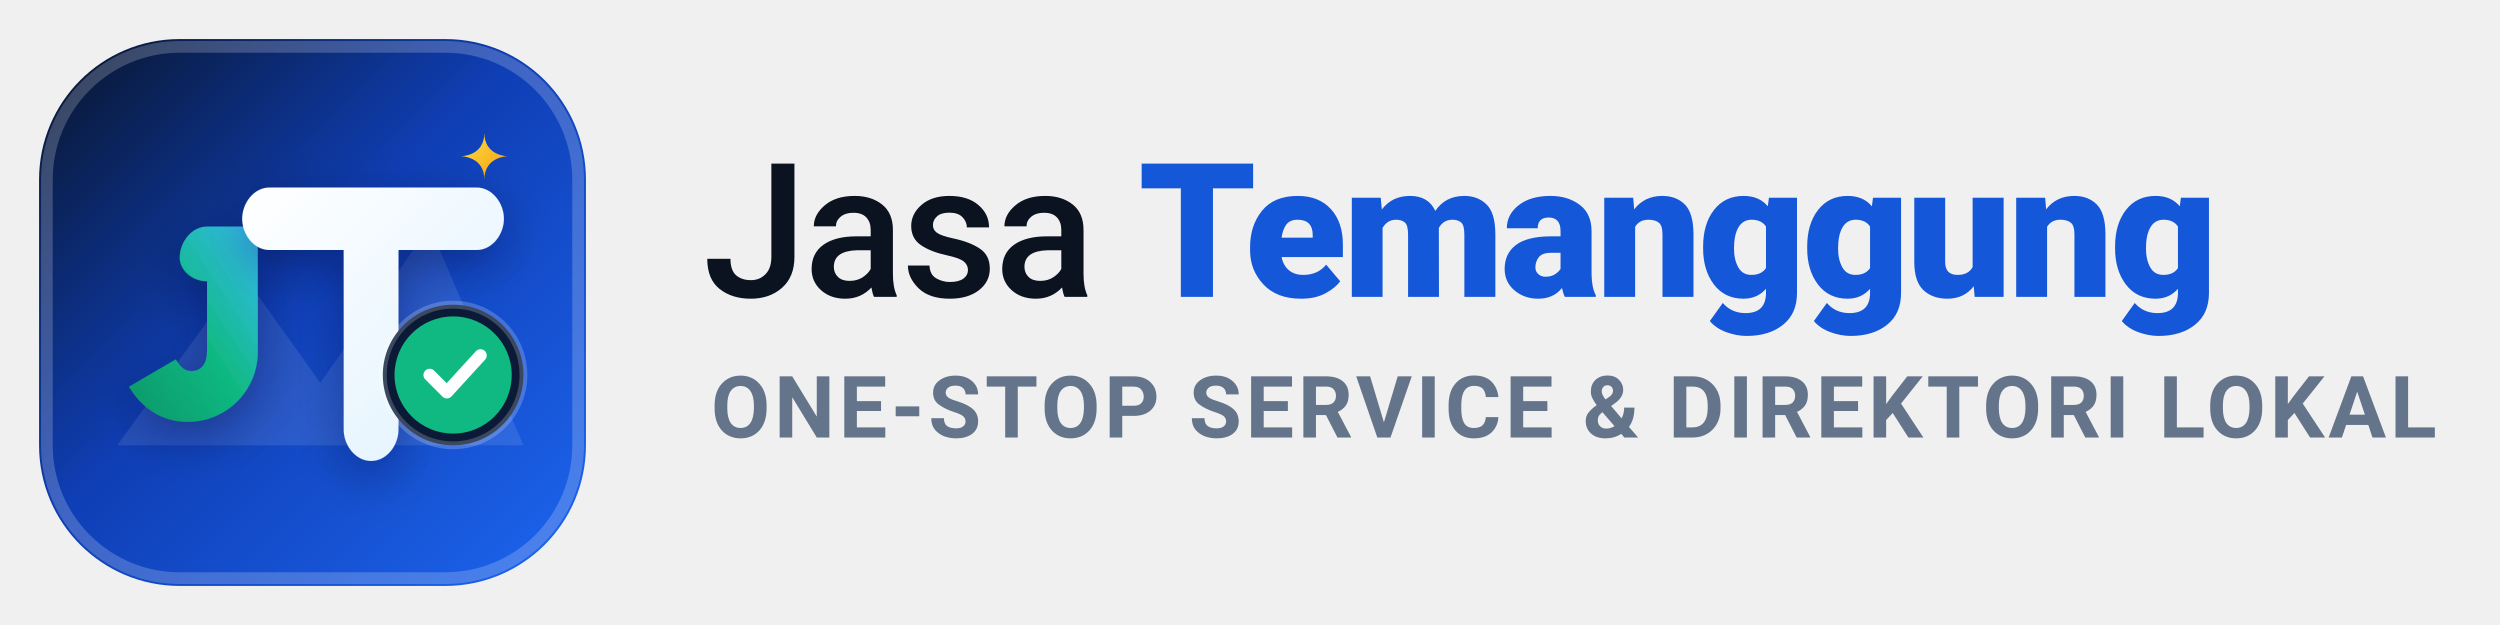
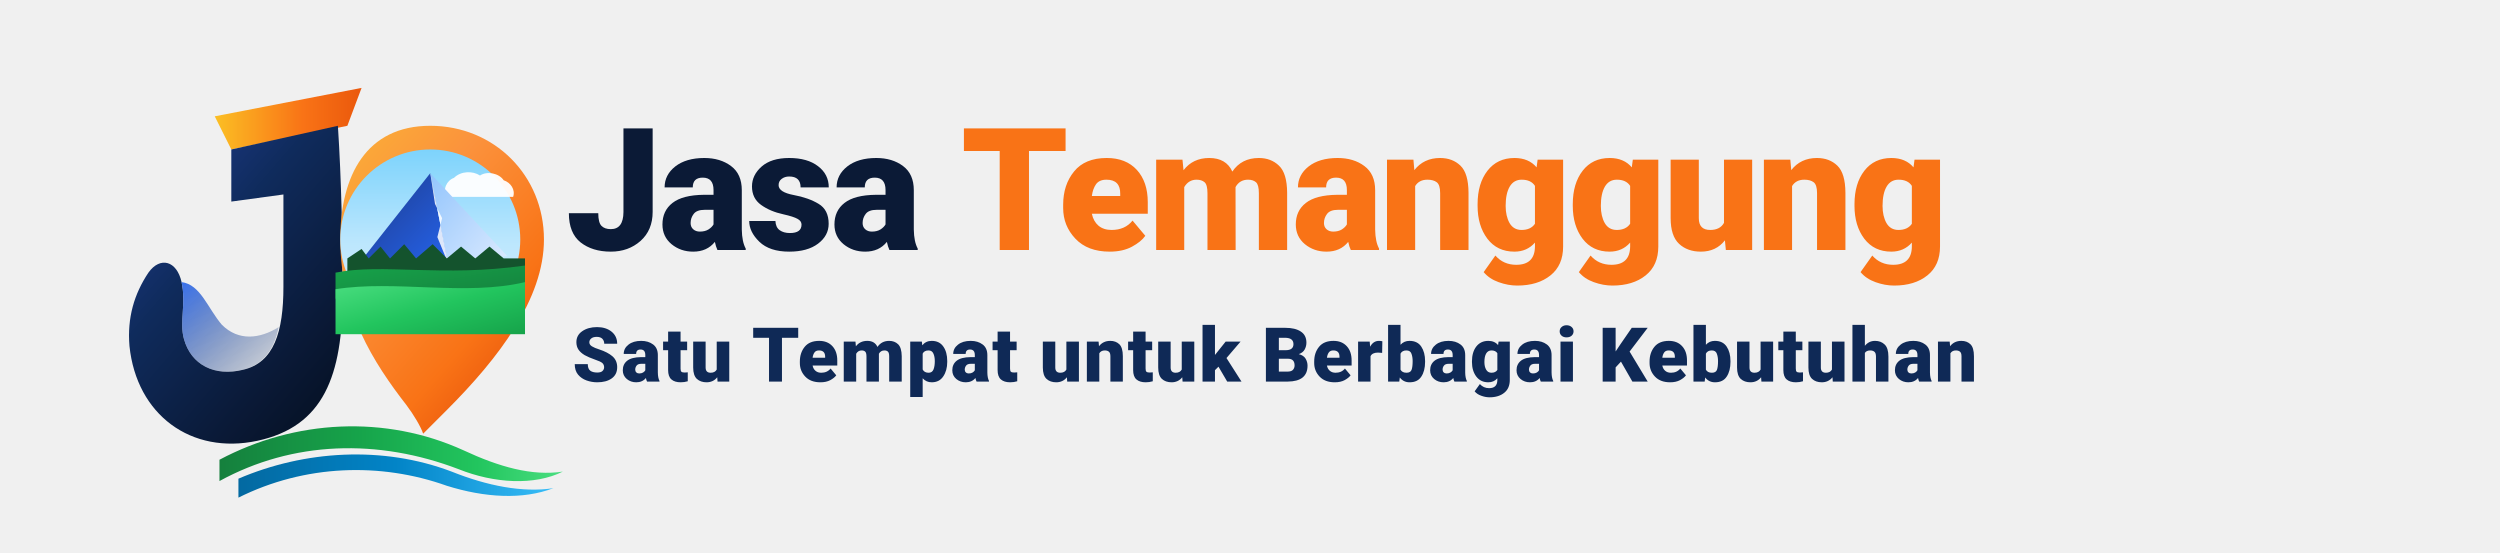
- <svg xmlns="http://www.w3.org/2000/svg" viewBox="0 0 320 80" fill="none">
+ <svg xmlns="http://www.w3.org/2000/svg" viewBox="0 0 380 84" fill="none">
  <defs>
-     <linearGradient id="logoBg" x1="0%" y1="0%" x2="100%" y2="100%">
-       <stop offset="0%" stop-color="#091428" />
-       <stop offset="45%" stop-color="#0f3eb5" />
-       <stop offset="100%" stop-color="#1d66f0" />
+     <linearGradient id="hljTop" x1="0%" y1="0%" x2="100%" y2="0%">
+       <stop offset="0%" stop-color="#fbbf24" />
+       <stop offset="60%" stop-color="#f97316" />
+       <stop offset="100%" stop-color="#ea580c" />
    </linearGradient>
-     <linearGradient id="logoTeal" x1="0%" y1="100%" x2="100%" y2="0%">
-       <stop offset="0%" stop-color="#059669" />
-       <stop offset="50%" stop-color="#10b981" />
+     <linearGradient id="hljBody" x1="15%" y1="5%" x2="85%" y2="95%">
+       <stop offset="0%" stop-color="#1e3a8a" />
+       <stop offset="35%" stop-color="#0f2b5c" />
+       <stop offset="80%" stop-color="#0a1936" />
+       <stop offset="100%" stop-color="#061226" />
+     </linearGradient>
+     <linearGradient id="hljBevel" x1="0%" y1="0%" x2="100%" y2="100%">
+       <stop offset="0%" stop-color="#2563eb" stop-opacity="0.9" />
+       <stop offset="100%" stop-color="#0f2b5c" stop-opacity="0.1" />
+     </linearGradient>
+     <linearGradient id="hlPin" x1="10%" y1="0%" x2="85%" y2="100%">
+       <stop offset="0%" stop-color="#fbad38" />
+       <stop offset="30%" stop-color="#fb923c" />
+       <stop offset="70%" stop-color="#f97316" />
+       <stop offset="90%" stop-color="#ea580c" />
+       <stop offset="100%" stop-color="#dc2626" />
+     </linearGradient>
+     <linearGradient id="hlSky" x1="50%" y1="0%" x2="50%" y2="100%">
+       <stop offset="0%" stop-color="#7dd3fc" />
+       <stop offset="50%" stop-color="#bae6fd" />
+       <stop offset="100%" stop-color="#e0f2fe" />
+     </linearGradient>
+     <linearGradient id="hlMtnDark" x1="0%" y1="0%" x2="100%" y2="100%">
+       <stop offset="0%" stop-color="#1e3a8a" />
+       <stop offset="100%" stop-color="#2563eb" />
+     </linearGradient>
+     <linearGradient id="hlMtnLight" x1="0%" y1="0%" x2="100%" y2="100%">
+       <stop offset="0%" stop-color="#93c5fd" />
+       <stop offset="100%" stop-color="#dbeafe" />
+     </linearGradient>
+     <linearGradient id="hlHill1" x1="0%" y1="0%" x2="100%" y2="100%">
+       <stop offset="0%" stop-color="#16a34a" />
+       <stop offset="100%" stop-color="#15803d" />
+     </linearGradient>
+     <linearGradient id="hlHill2" x1="0%" y1="0%" x2="100%" y2="100%">
+       <stop offset="0%" stop-color="#4ade80" />
+       <stop offset="50%" stop-color="#22c55e" />
+       <stop offset="100%" stop-color="#16a34a" />
+     </linearGradient>
+     <linearGradient id="hlWaveGreen" x1="0%" y1="0%" x2="100%" y2="0%">
+       <stop offset="0%" stop-color="#15803d" />
+       <stop offset="40%" stop-color="#16a34a" />
+       <stop offset="75%" stop-color="#22c55e" />
+       <stop offset="100%" stop-color="#4ade80" />
+     </linearGradient>
+     <linearGradient id="hlWaveBlue" x1="0%" y1="0%" x2="100%" y2="0%">
+       <stop offset="0%" stop-color="#0369a1" />
+       <stop offset="50%" stop-color="#0284c7" />
      <stop offset="100%" stop-color="#38bdf8" />
    </linearGradient>
-     <linearGradient id="logoWhite" x1="0%" y1="0%" x2="100%" y2="100%">
-       <stop offset="0%" stop-color="#ffffff" />
-       <stop offset="100%" stop-color="#e0f2fe" />
-     </linearGradient>
-     <linearGradient id="logoGold" x1="0%" y1="0%" x2="100%" y2="100%">
-       <stop offset="0%" stop-color="#fde047" />
-       <stop offset="100%" stop-color="#f59e0b" />
-     </linearGradient>
-     <filter id="logoShadow" x="-10%" y="-10%" width="120%" height="120%" filterUnits="userSpaceOnUse">
-       <feDropShadow dx="0" dy="2" stdDeviation="3" flood-color="#04122c" flood-opacity="0.35" />
-     </filter>
+     <clipPath id="hlPinClip">
+       <circle cx="53" cy="27" r="12" />
+     </clipPath>
  </defs>
-   <g transform="translate(5, 5)">
-     <rect width="70" height="70" rx="18" fill="url(#logoBg)" />
-     <rect x="1" y="1" width="68" height="68" rx="17" stroke="rgba(255, 255, 255, 0.2)" stroke-width="1.5" />
-     <path d="M10 52 L26 30 L36 44 L50 24 L62 52 Z" fill="rgba(255, 255, 255, 0.1)" />
-     <path d="M18 28 C18 26 19.5 24 21.5 24 H28 V40 C28 45 24 49 19 49 C15.5 49 13 47 11.5 44.5 L17.5 41 C18 41.8 18.5 42.5 19.5 42.5 C20.8 42.5 21.5 41.5 21.5 40 V31 H21.5 C19.5 31 18 29.5 18 28 Z" fill="url(#logoTeal)" filter="url(#logoShadow)" />
-     <path d="M26 23 C26 21 27.5 19 29.5 19 H56 C58 19 59.5 21 59.5 23 C59.5 25 58 27 56 27 H46 V50 C46 52 44.5 54 42.5 54 C40.5 54 39 52 39 50 V27 H29.5 C27.5 27 26 25 26 23 Z" fill="url(#logoWhite)" filter="url(#logoShadow)" />
-     <circle cx="53" cy="43" r="9" fill="#0b1a36" stroke="rgba(255,255,255,0.2)" stroke-width="1" />
-     <circle cx="53" cy="43" r="7.5" fill="#10b981" />
-     <path d="M50 43 L52.2 45.2 L56.5 40.5" stroke="#ffffff" stroke-width="1.6" stroke-linecap="round" stroke-linejoin="round" />
-     <path d="M57 12 C57 15 60 15 60 15 C60 15 57 15 57 18 C57 15 54 15 54 15 C54 15 57 15 57 12 Z" fill="url(#logoGold)" />
+   <g transform="translate(6, 4) scale(0.18)">
+     <path d="M148 76 L272 52 L260 84 L162 104 Z" fill="url(#hljTop)" />
+     <path d="M162 104               L252 84               C255 130 256 180 256 226              C256 295 240 338 184 350              C128 362 82 328 76 270              C74 246 80 226 92 208              C102 194 116 198 120 216              C124 234 118 250 122 264              C128 286 148 296 172 290              C198 284 206 258 206 220              L206 142              L162 148 Z" fill="url(#hljBody)" />
+     <path d="M120 216               C124 234 118 250 122 264              C128 286 148 296 172 290              C188 286 198 274 202 254              C186 264 168 266 154 252              C142 238 136 218 120 216 Z" fill="url(#hljBevel)" />
+     <path d="M330 84               C384 84 426 126 426 180               C426 230 388 280 344 324               C338 330 330 338 324 344              C322 338 316 328 310 320              C282 284 254 240 254 180               C254 126 276 84 330 84 Z" fill="url(#hlPin)" />
+     <g clip-path="url(#favPinClip)">
+       <circle cx="330" cy="180" r="76" fill="url(#hlSky)" />
+       <path d="M350 128 C356 122 366 122 372 126 C378 122 388 124 392 130 C398 132 402 138 400 144 L344 144 C340 138 344 130 350 128 Z" fill="#ffffff" opacity="0.95" />
+       <path d="M330 124 L270 200 L345 200 Z" fill="url(#hlMtnDark)" />
+       <path d="M330 124 L345 200 L395 194 Z" fill="url(#hlMtnLight)" />
+       <path d="M330 124 L334 150 L340 162 L336 178 L345 200 L330 124 Z" fill="#ffffff" opacity="0.85" />
+       <path d="M260 196 L272 188 L278 196 L288 186 L296 196 L308 184 L318 196 L332 184 L344 196 L356 186 L368 196 L380 186 L392 196 L410 196 L410 216 L260 216 Z" fill="#14532d" />
+       <path d="M250 208 C290 200 340 212 410 202 L410 230 C350 236 300 220 250 230 Z" fill="url(#hlHill1)" />
+       <path d="M250 222 C300 214 360 228 410 216 L410 260 L250 260 Z" fill="url(#hlHill2)" />
+     </g>
+     <path d="M152 366 C216 332 292 328 358 358 C388 372 416 380 442 376 C418 388 384 386 354 374 C286 348 214 350 152 384 Z" fill="url(#hlWaveGreen)" />
+     <path d="M168 382 C224 358 290 354 348 376 C378 388 408 394 434 390 C408 400 376 398 344 388 C288 368 224 370 168 398 Z" fill="url(#hlWaveBlue)" />
  </g>
-   <text x="90" y="38" font-family="system-ui, -apple-system, 'Segoe UI', Roboto, sans-serif" font-size="24" font-weight="500" fill="#0b1220" letter-spacing="-0.5">
-     Jasa <tspan font-weight="900" fill="#1457d9">Temanggung</tspan>
+   <text x="86" y="38" font-family="system-ui, -apple-system, BlinkMacSystemFont, 'Segoe UI', Roboto, sans-serif" font-size="26" font-weight="900" fill="#0b1a36" letter-spacing="-0.5">
+     Jasa <tspan fill="#f97316">Temanggung</tspan>
  </text>
-   <text x="91" y="56" font-family="system-ui, -apple-system, 'Segoe UI', Roboto, sans-serif" font-size="11" font-weight="700" fill="#64748b" letter-spacing="0.5">
-     ONE-STOP SERVICE &amp; DIREKTORI LOKAL
+   <text x="87" y="58" font-family="system-ui, -apple-system, BlinkMacSystemFont, 'Segoe UI', Roboto, sans-serif" font-size="11.5" font-weight="800" fill="#0f2956" letter-spacing="0.2">
+     Satu Tempat untuk Berbagai Kebutuhan
  </text>
</svg>
